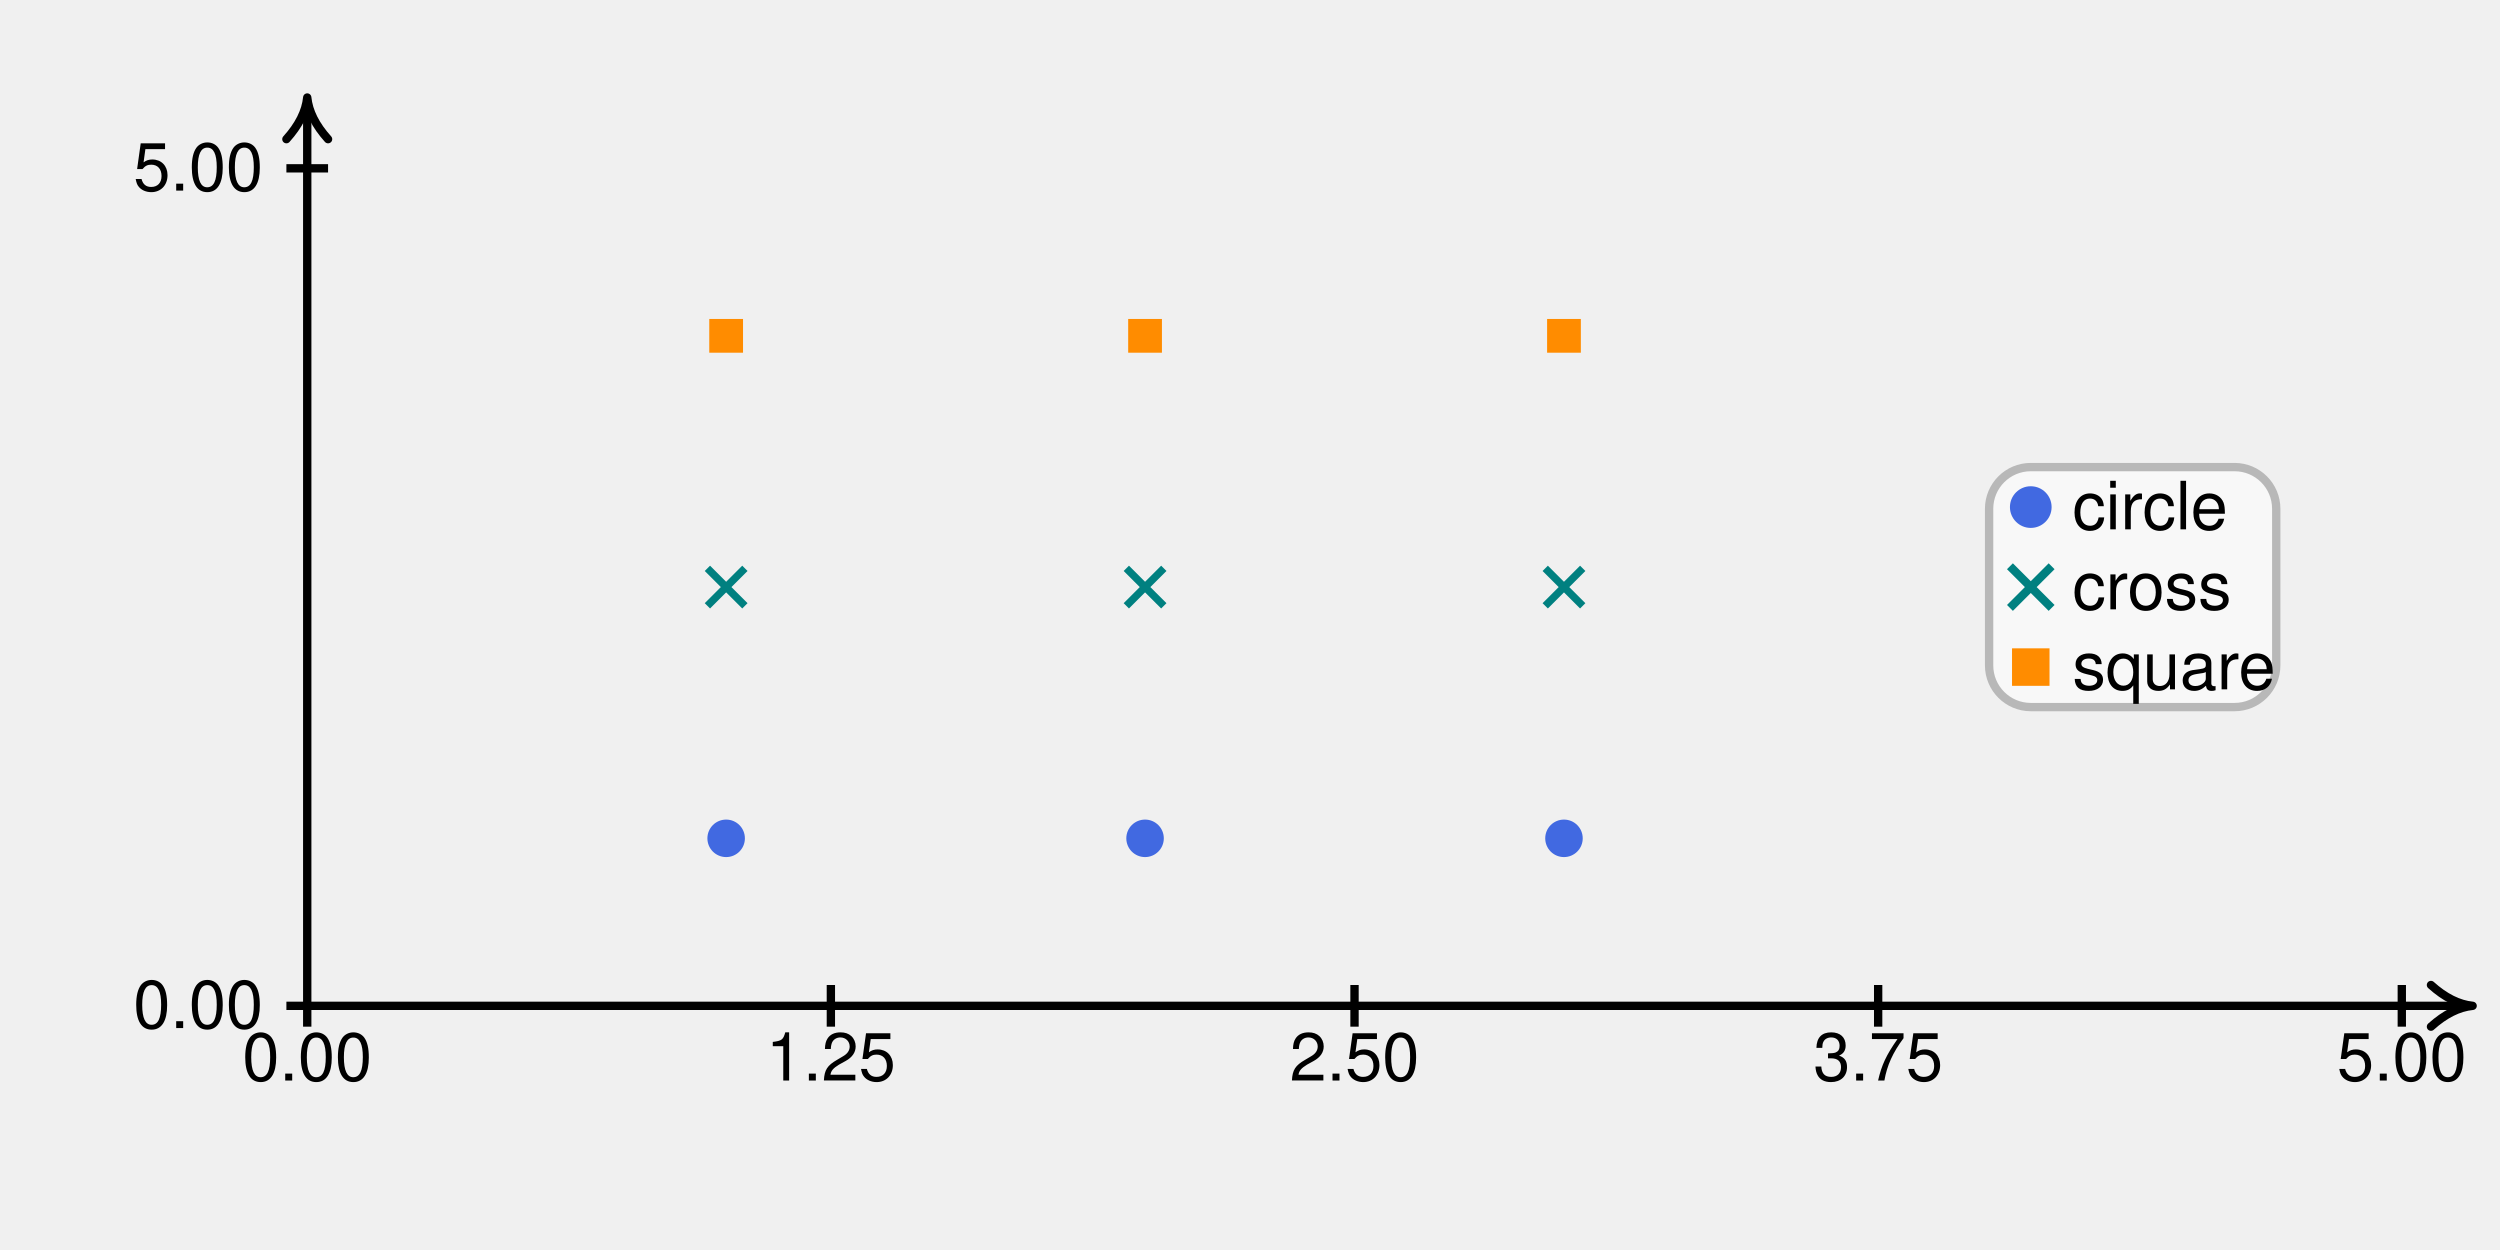
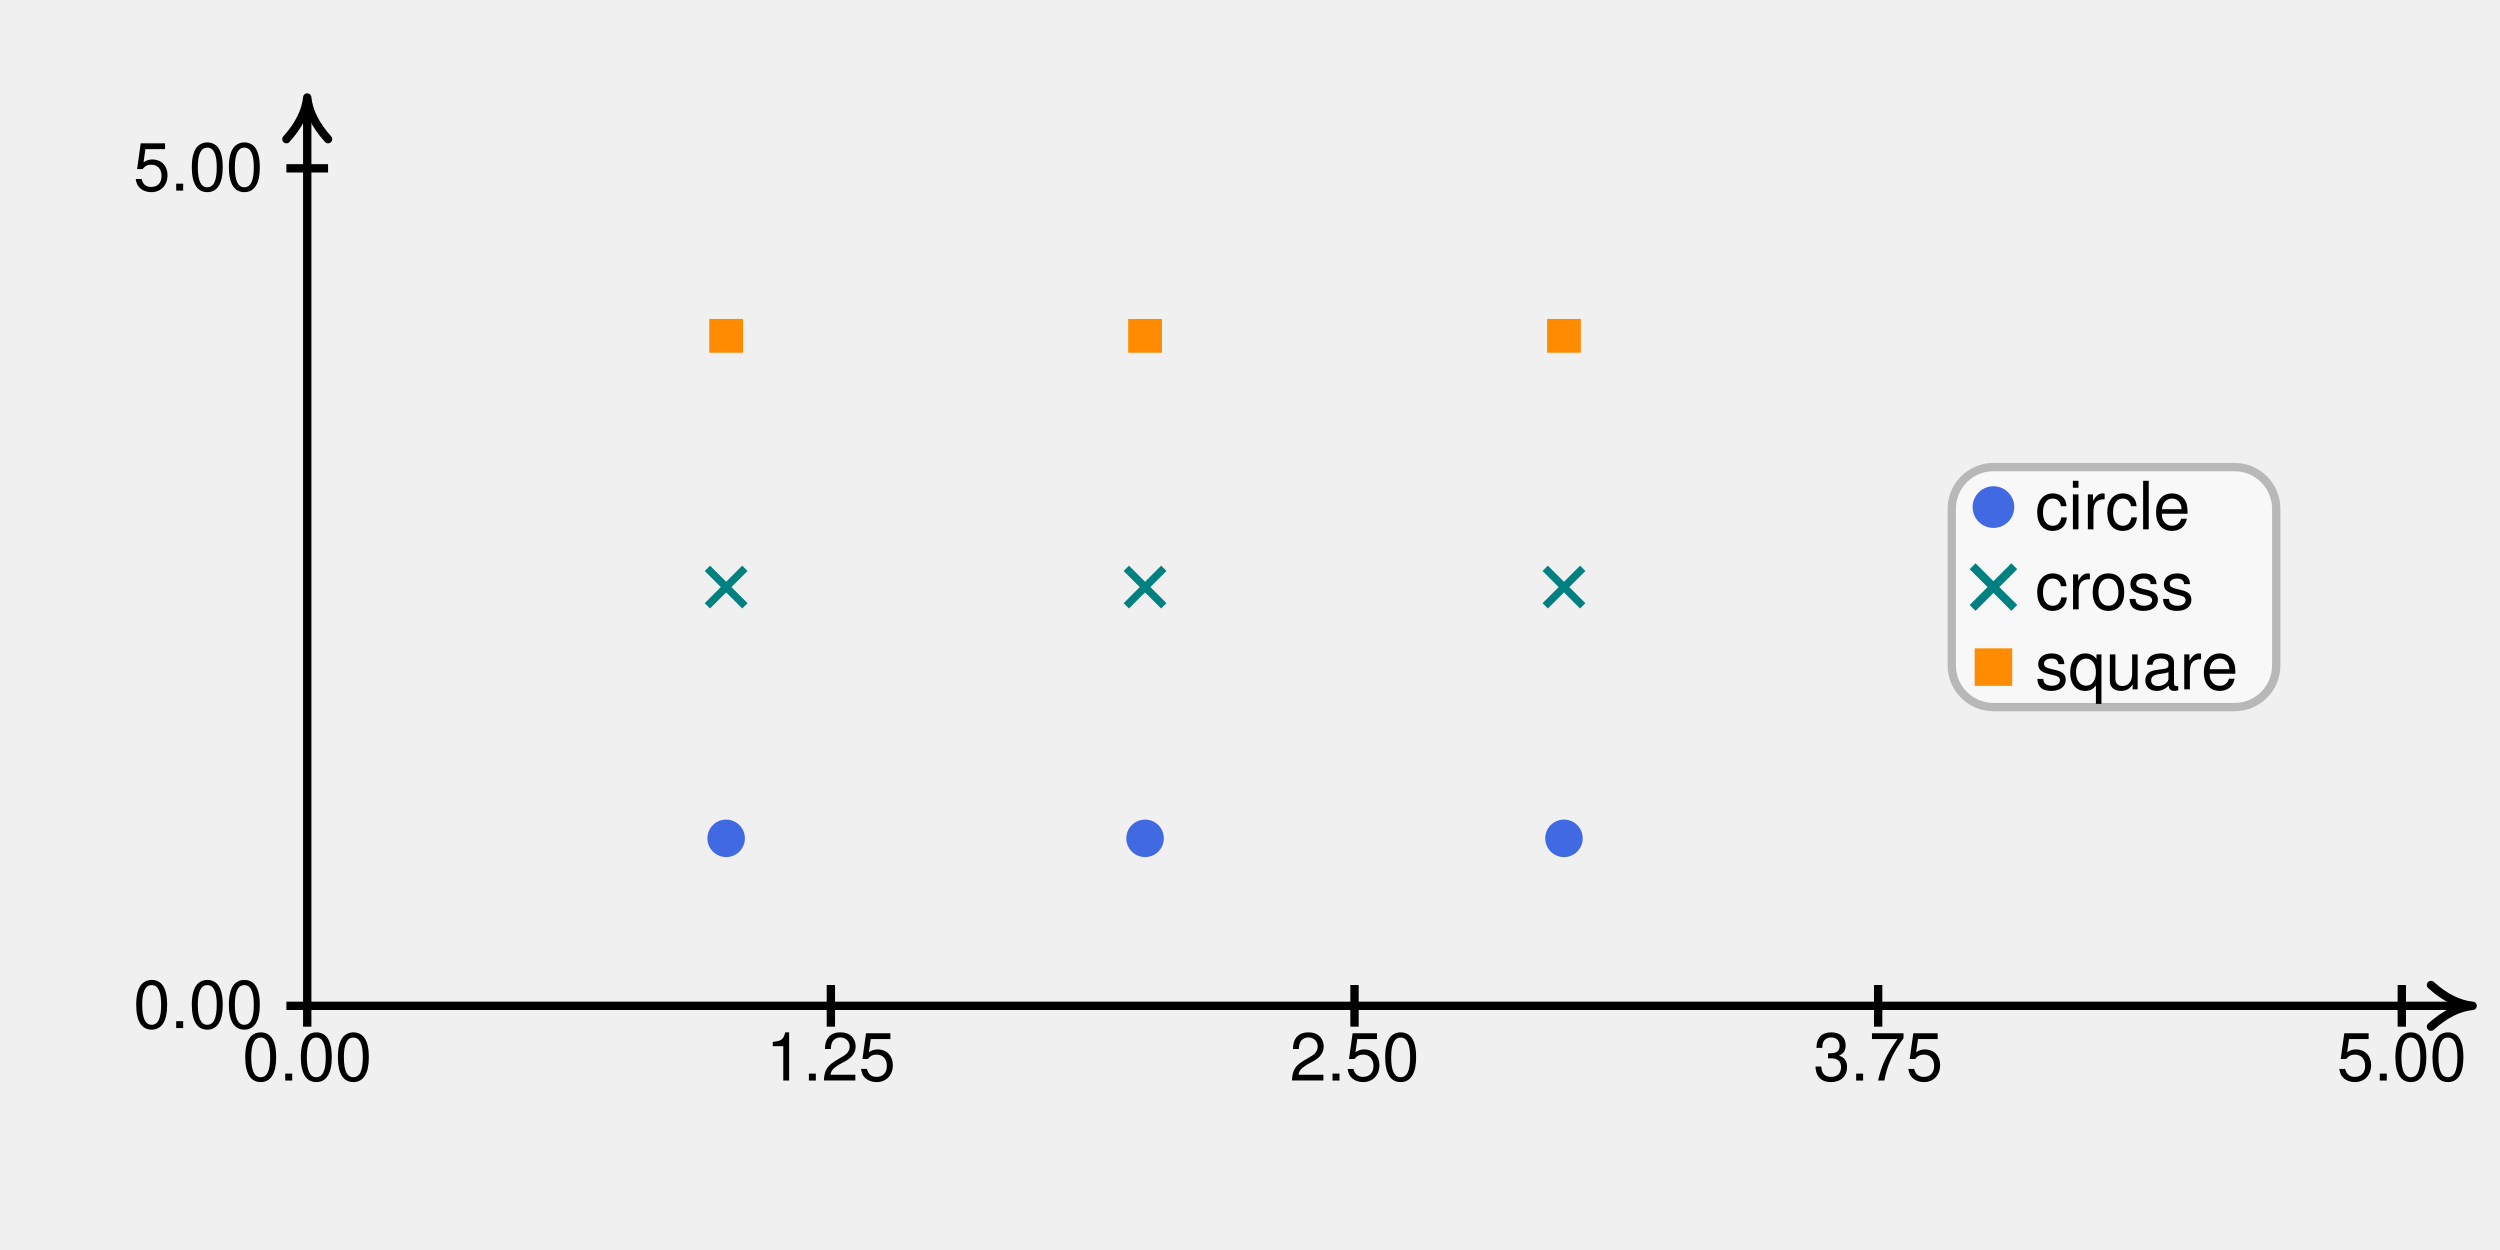
<svg xmlns="http://www.w3.org/2000/svg" xmlns:xlink="http://www.w3.org/1999/xlink" width="600" height="300" viewBox="0 0 600 300">
  <defs>
    <path id="arrow" d="M-10 -5 Q-5 -0.5 0 0 Q-5 0.5 -10 5" />
    <path id="cross" d="M-5 5 L5 -5 M5 5 L-5 -5" />
    <rect id="square" height="9" width="9" x="-4.5" y="-4.5" />
  </defs>
  <line x1="73.736" y1="246.4" x2="73.736" y2="24.4" stroke="black" stroke-width="2" fill="none" opacity="1" />
  <use xlink:href="#arrow" transform="translate(73.736 23.4) rotate(-90) scale(1 1)" stroke="black" stroke-width="2" stroke-linejoin="round" stroke-linecap="round" fill="none" opacity="1" />
  <line x1="68.736" y1="241.4" x2="592.432" y2="241.4" stroke="black" stroke-width="2" fill="none" opacity="1" />
  <use xlink:href="#arrow" transform="translate(593.432 241.4) rotate(0) scale(1 1)" stroke="black" stroke-width="2" stroke-linejoin="round" stroke-linecap="round" fill="none" opacity="1" />
  <text fill="black" transform="translate(73.736 252) rotate(0)" dominant-baseline="hanging" text-anchor="middle" font-family="Helvetica, Arial, sans-serif" font-size="16">0.00</text>
  <text fill="black" transform="translate(199.41 252) rotate(0)" dominant-baseline="hanging" text-anchor="middle" font-family="Helvetica, Arial, sans-serif" font-size="16">1.25</text>
  <line x1="199.41" y1="236.4" x2="199.41" y2="246.4" stroke="black" stroke-width="2" fill="none" opacity="1" />
  <text fill="black" transform="translate(325.084 252) rotate(0)" dominant-baseline="hanging" text-anchor="middle" font-family="Helvetica, Arial, sans-serif" font-size="16">2.50</text>
  <line x1="325.084" y1="236.4" x2="325.084" y2="246.4" stroke="black" stroke-width="2" fill="none" opacity="1" />
  <text fill="black" transform="translate(450.758 252) rotate(0)" dominant-baseline="hanging" text-anchor="middle" font-family="Helvetica, Arial, sans-serif" font-size="16">3.75</text>
  <line x1="450.758" y1="236.4" x2="450.758" y2="246.4" stroke="black" stroke-width="2" fill="none" opacity="1" />
  <text fill="black" transform="translate(576.432 252) rotate(0)" dominant-baseline="hanging" text-anchor="middle" font-family="Helvetica, Arial, sans-serif" font-size="16">5.00</text>
  <line x1="576.432" y1="236.4" x2="576.432" y2="246.4" stroke="black" stroke-width="2" fill="none" opacity="1" />
  <text fill="black" transform="translate(63.136 241.4) rotate(0)" dominant-baseline="middle" text-anchor="end" font-family="Helvetica, Arial, sans-serif" font-size="16">0.00</text>
  <text fill="black" transform="translate(63.136 40.4) rotate(0)" dominant-baseline="middle" text-anchor="end" font-family="Helvetica, Arial, sans-serif" font-size="16">5.00</text>
  <line x1="68.736" y1="40.4" x2="78.736" y2="40.4" stroke="black" stroke-width="2" fill="none" opacity="1" />
  <circle cx="174.275" cy="201.2" r="4.5" fill="royalblue" stroke="none" stroke-width="1" opacity="1" />
  <circle cx="274.814" cy="201.2" r="4.5" fill="royalblue" stroke="none" stroke-width="1" opacity="1" />
  <circle cx="375.354" cy="201.2" r="4.5" fill="royalblue" stroke="none" stroke-width="1" opacity="1" />
  <use xlink:href="#cross" transform="translate(174.2752 140.9) scale(0.9 0.9)" stroke="teal" stroke-width="2" fill="none" />
  <use xlink:href="#cross" transform="translate(274.8144 140.9) scale(0.9 0.9)" stroke="teal" stroke-width="2" fill="none" />
  <use xlink:href="#cross" transform="translate(375.3536 140.9) scale(0.9 0.9)" stroke="teal" stroke-width="2" fill="none" />
  <use xlink:href="#square" transform="translate(174.2752 80.6) scale(0.9 0.9)" stroke="none" fill="darkorange" />
  <use xlink:href="#square" transform="translate(274.8144 80.6) scale(0.9 0.9)" stroke="none" fill="darkorange" />
  <use xlink:href="#square" transform="translate(375.3536 80.6) scale(0.9 0.9)" stroke="none" fill="darkorange" />
-   <rect width="68.912" height="57.6" fill="white" stroke="gray" stroke-width="2" transform="translate(477.3852 112.1) rotate(0)" opacity="0.5" rx="10" />
-   <text fill="black" transform="translate(497.3852 121.7) rotate(0)" dominant-baseline="middle" text-anchor="start" font-family="Helvetica, Arial, sans-serif" font-size="16">
+   <rect width="77.872" height="57.6" fill="white" stroke="gray" stroke-width="2" transform="translate(468.4252 112.1) rotate(0)" opacity="0.5" rx="10" />
+   <text fill="black" transform="translate(488.4252 121.7) rotate(0)" dominant-baseline="middle" text-anchor="start" font-family="Helvetica, Arial, sans-serif" font-size="16">
    <tspan x="0" dy="0em" textLength="37.328" lengthAdjust="spacingAndGlyphs">circle</tspan>
    <tspan x="0" dy="1.2em" textLength="38.224" lengthAdjust="spacingAndGlyphs">cross</tspan>
    <tspan x="0" dy="1.2em" textLength="48.912" lengthAdjust="spacingAndGlyphs">square</tspan>
  </text>
-   <circle cx="487.385" cy="121.7" r="5" fill="royalblue" stroke="none" stroke-width="1" opacity="1" />
-   <use xlink:href="#cross" transform="translate(487.3852 140.9) scale(1 1)" stroke="teal" stroke-width="2" fill="none" />
-   <use xlink:href="#square" transform="translate(487.3852 160.1) scale(1 1)" stroke="none" fill="darkorange" />
+   <circle cx="478.425" cy="121.7" r="5" fill="royalblue" stroke="none" stroke-width="1" opacity="1" />
+   <use xlink:href="#cross" transform="translate(478.4252 140.9) scale(1 1)" stroke="teal" stroke-width="2" fill="none" />
+   <use xlink:href="#square" transform="translate(478.4252 160.1) scale(1 1)" stroke="none" fill="darkorange" />
</svg>
